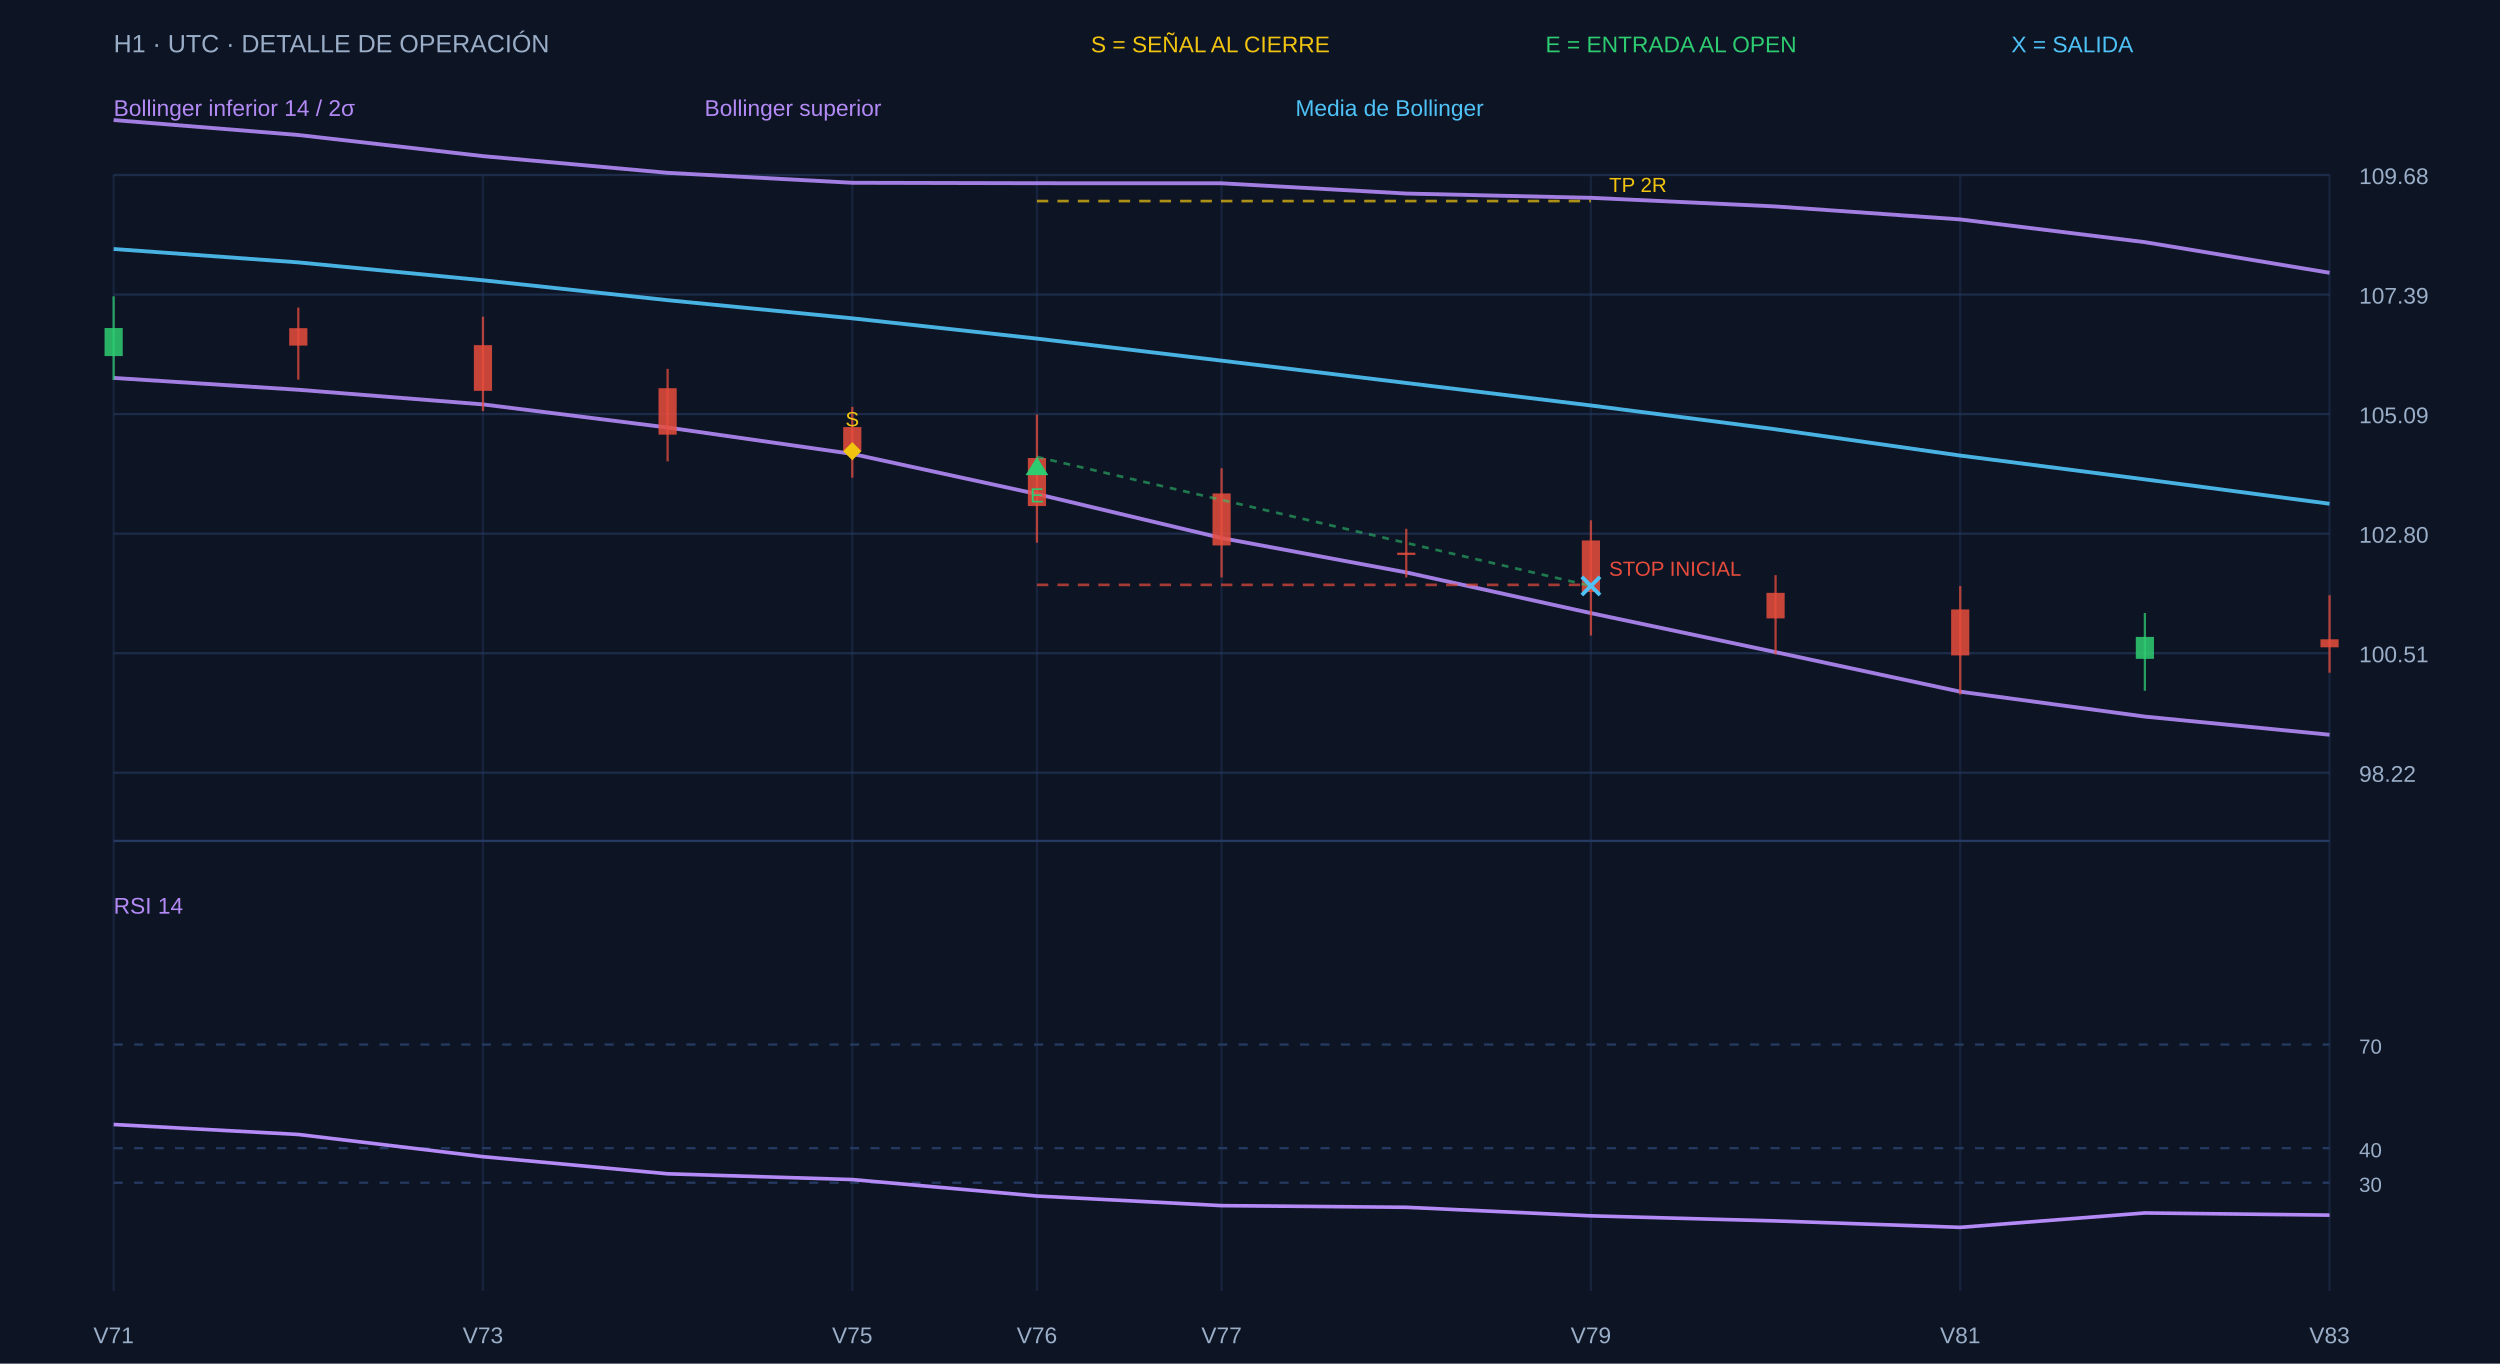
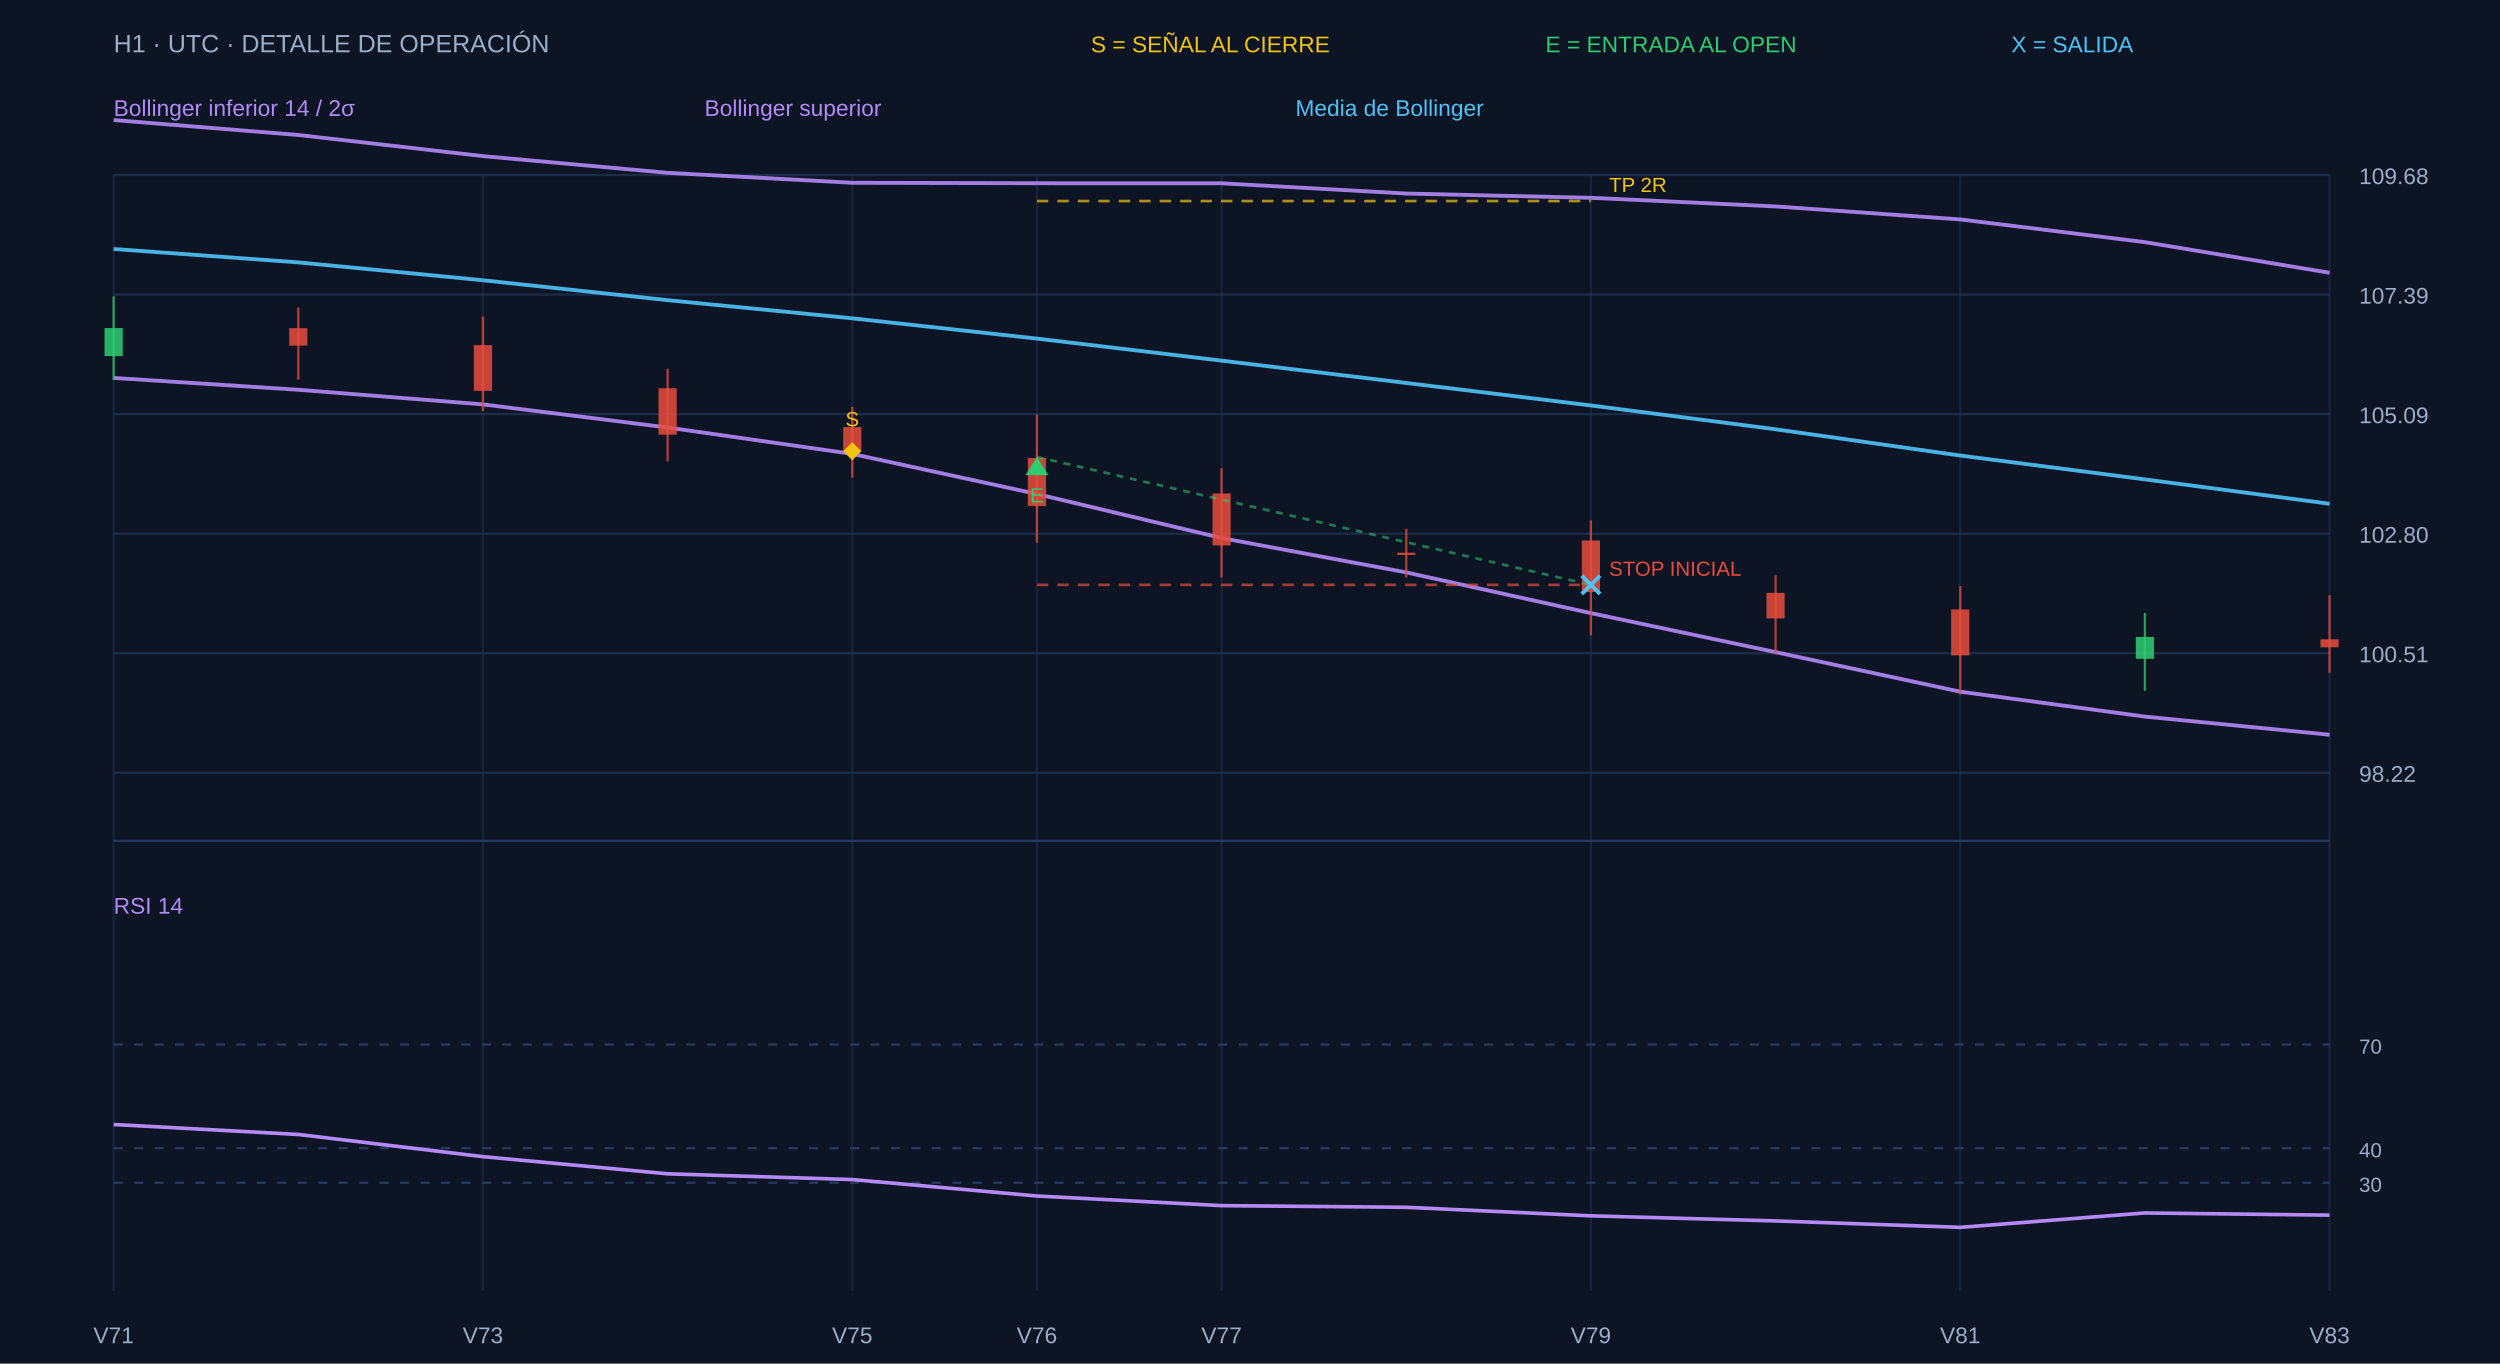
<svg xmlns="http://www.w3.org/2000/svg" viewBox="0 0 1100 600" role="img">
  <rect width="1100" height="600" fill="#0d1424" />
  <text x="50.00" y="23.00" fill="#9aaec7" font-size="11" font-family="Segoe UI,Arial,sans-serif" text-anchor="start">H1 · UTC · DETALLE DE OPERACIÓN</text>
  <text x="480.00" y="23.00" fill="#f1c40f" font-size="10" font-family="Segoe UI,Arial,sans-serif" text-anchor="start">S = SEÑAL AL CIERRE</text>
  <text x="680.00" y="23.00" fill="#2ecc71" font-size="10" font-family="Segoe UI,Arial,sans-serif" text-anchor="start">E = ENTRADA AL OPEN</text>
  <text x="885.00" y="23.00" fill="#4fc3f7" font-size="10" font-family="Segoe UI,Arial,sans-serif" text-anchor="start">X = SALIDA</text>
  <path d="M50 340.00H1025" stroke="#253a60" opacity=".6" />
  <text x="1038.00" y="344.00" fill="#9aaec7" font-size="10" font-family="Segoe UI,Arial,sans-serif" text-anchor="start">98.22</text>
  <path d="M50 287.40H1025" stroke="#253a60" opacity=".6" />
  <text x="1038.00" y="291.40" fill="#9aaec7" font-size="10" font-family="Segoe UI,Arial,sans-serif" text-anchor="start">100.51</text>
  <path d="M50 234.80H1025" stroke="#253a60" opacity=".6" />
  <text x="1038.00" y="238.80" fill="#9aaec7" font-size="10" font-family="Segoe UI,Arial,sans-serif" text-anchor="start">102.80</text>
  <path d="M50 182.20H1025" stroke="#253a60" opacity=".6" />
  <text x="1038.00" y="186.20" fill="#9aaec7" font-size="10" font-family="Segoe UI,Arial,sans-serif" text-anchor="start">105.09</text>
  <path d="M50 129.60H1025" stroke="#253a60" opacity=".6" />
  <text x="1038.00" y="133.60" fill="#9aaec7" font-size="10" font-family="Segoe UI,Arial,sans-serif" text-anchor="start">107.39</text>
  <path d="M50 77.00H1025" stroke="#253a60" opacity=".6" />
  <text x="1038.00" y="81.00" fill="#9aaec7" font-size="10" font-family="Segoe UI,Arial,sans-serif" text-anchor="start">109.68</text>
  <path d="M50.00 77V568" stroke="#253a60" opacity=".4" />
  <text x="50.00" y="591.00" fill="#9aaec7" font-size="10" font-family="Segoe UI,Arial,sans-serif" text-anchor="middle">V71</text>
  <path d="M212.50 77V568" stroke="#253a60" opacity=".4" />
  <text x="212.50" y="591.00" fill="#9aaec7" font-size="10" font-family="Segoe UI,Arial,sans-serif" text-anchor="middle">V73</text>
  <path d="M375.00 77V568" stroke="#253a60" opacity=".4" />
  <text x="375.00" y="591.00" fill="#9aaec7" font-size="10" font-family="Segoe UI,Arial,sans-serif" text-anchor="middle">V75</text>
  <path d="M456.25 77V568" stroke="#253a60" opacity=".4" />
  <text x="456.25" y="591.00" fill="#9aaec7" font-size="10" font-family="Segoe UI,Arial,sans-serif" text-anchor="middle">V76</text>
  <path d="M537.50 77V568" stroke="#253a60" opacity=".4" />
  <text x="537.50" y="591.00" fill="#9aaec7" font-size="10" font-family="Segoe UI,Arial,sans-serif" text-anchor="middle">V77</text>
  <path d="M700.00 77V568" stroke="#253a60" opacity=".4" />
  <text x="700.00" y="591.00" fill="#9aaec7" font-size="10" font-family="Segoe UI,Arial,sans-serif" text-anchor="middle">V79</text>
  <path d="M862.50 77V568" stroke="#253a60" opacity=".4" />
  <text x="862.50" y="591.00" fill="#9aaec7" font-size="10" font-family="Segoe UI,Arial,sans-serif" text-anchor="middle">V81</text>
  <path d="M1025.00 77V568" stroke="#253a60" opacity=".4" />
  <text x="1025.00" y="591.00" fill="#9aaec7" font-size="10" font-family="Segoe UI,Arial,sans-serif" text-anchor="middle">V83</text>
  <polyline points="50.00,166.30 131.25,171.50 212.50,177.94 293.75,188.11 375.00,199.72 456.25,217.37 537.50,236.74 618.75,251.86 700.00,269.78 781.25,286.94 862.50,304.35 943.75,315.31 1025.00,323.29" fill="none" stroke="#b38af6" stroke-width="1.7" opacity="0.9" stroke-linejoin="round" />
  <text x="50.00" y="51.00" fill="#b38af6" font-size="10" font-family="Segoe UI,Arial,sans-serif" text-anchor="start">Bollinger inferior 14 / 2σ</text>
  <polyline points="50.00,52.82 131.25,59.40 212.50,68.70 293.75,76.05 375.00,80.42 456.25,80.62 537.50,80.65 618.75,85.16 700.00,87.04 781.25,90.84 862.50,96.55 943.75,106.55 1025.00,120.03" fill="none" stroke="#b38af6" stroke-width="1.7" opacity="0.9" stroke-linejoin="round" />
  <text x="310.00" y="51.00" fill="#b38af6" font-size="10" font-family="Segoe UI,Arial,sans-serif" text-anchor="start">Bollinger superior</text>
  <polyline points="50.00,109.56 131.25,115.45 212.50,123.32 293.75,132.08 375.00,140.07 456.25,148.99 537.50,158.69 618.75,168.51 700.00,178.41 781.25,188.89 862.50,200.45 943.75,210.93 1025.00,221.66" fill="none" stroke="#4fc3f7" stroke-width="1.7" opacity="0.9" stroke-linejoin="round" />
  <text x="570.00" y="51.00" fill="#4fc3f7" font-size="10" font-family="Segoe UI,Arial,sans-serif" text-anchor="start">Media de Bollinger</text>
  <path d="M50.00 130.37V167.17" stroke="#2ecc71" stroke-width="1" opacity=".75" />
  <rect x="46.00" y="144.33" width="8.00" height="12.34" fill="#2ecc71" opacity=".85" />
  <path d="M131.25 135.32V167.04" stroke="#e74c3c" stroke-width="1" opacity=".75" />
  <rect x="127.25" y="144.39" width="8.00" height="7.68" fill="#e74c3c" opacity=".85" />
  <path d="M212.50 139.31V180.85" stroke="#e74c3c" stroke-width="1" opacity=".75" />
  <rect x="208.50" y="151.86" width="8.00" height="20.11" fill="#e74c3c" opacity=".85" />
  <path d="M293.75 162.30V203.02" stroke="#e74c3c" stroke-width="1" opacity=".75" />
  <rect x="289.75" y="170.81" width="8.00" height="20.43" fill="#e74c3c" opacity=".85" />
  <path d="M375.00 179.06V210.19" stroke="#e74c3c" stroke-width="1" opacity=".75" />
  <rect x="371.00" y="187.92" width="8.00" height="10.61" fill="#e74c3c" opacity=".85" />
  <path d="M456.25 182.44V238.77" stroke="#e74c3c" stroke-width="1" opacity=".75" />
  <rect x="452.25" y="201.53" width="8.00" height="21.13" fill="#e74c3c" opacity=".85" />
  <path d="M537.50 206.00V254.06" stroke="#e74c3c" stroke-width="1" opacity=".75" />
  <rect x="533.50" y="217.12" width="8.00" height="22.87" fill="#e74c3c" opacity=".85" />
  <path d="M618.75 232.68V254.07" stroke="#e74c3c" stroke-width="1" opacity=".75" />
  <rect x="614.75" y="243.18" width="8.00" height="1.00" fill="#e74c3c" opacity=".85" />
  <path d="M700.00 228.94V279.61" stroke="#e74c3c" stroke-width="1" opacity=".75" />
  <rect x="696.00" y="237.80" width="8.00" height="22.69" fill="#e74c3c" opacity=".85" />
  <path d="M781.25 253.05V287.98" stroke="#e74c3c" stroke-width="1" opacity=".75" />
  <rect x="777.25" y="260.85" width="8.00" height="11.24" fill="#e74c3c" opacity=".85" />
  <path d="M862.50 257.85V305.58" stroke="#e74c3c" stroke-width="1" opacity=".75" />
  <rect x="858.50" y="268.15" width="8.00" height="20.23" fill="#e74c3c" opacity=".85" />
  <path d="M943.75 269.71V303.94" stroke="#2ecc71" stroke-width="1" opacity=".75" />
  <rect x="939.75" y="280.24" width="8.00" height="9.65" fill="#2ecc71" opacity=".85" />
  <path d="M1025.00 261.88V296.01" stroke="#e74c3c" stroke-width="1" opacity=".75" />
  <rect x="1021.00" y="281.29" width="8.00" height="3.53" fill="#e74c3c" opacity=".85" />
-   <polyline points="456.25,201.05 700.00,257.81" fill="none" stroke="#2ecc71" stroke-width="1.2" opacity="0.55" stroke-linejoin="round" stroke-dasharray="3 3" />
+   <polyline points="456.25,201.05 700.00,257.34" fill="none" stroke="#2ecc71" stroke-width="1.2" opacity="0.55" stroke-linejoin="round" stroke-dasharray="3 3" />
  <polyline points="456.25,257.34 700.00,257.34" fill="none" stroke="#e74c3c" stroke-width="1.2" opacity="0.7" stroke-linejoin="round" stroke-dasharray="5 4" />
  <text x="708.00" y="253.34" fill="#e74c3c" font-size="9" font-family="Segoe UI,Arial,sans-serif" text-anchor="start">STOP INICIAL</text>
  <polyline points="456.25,88.47 700.00,88.47" fill="none" stroke="#f1c40f" stroke-width="1.2" opacity="0.7" stroke-linejoin="round" stroke-dasharray="5 4" />
  <text x="708.00" y="84.47" fill="#f1c40f" font-size="9" font-family="Segoe UI,Arial,sans-serif" text-anchor="start">TP 2R</text>
  <g>
    <path d="M375.00 194.53l4 4-4 4-4-4Z" fill="#f1c40f" />
    <text x="375.00" y="187.53" fill="#f1c40f" font-size="9" font-family="Segoe UI,Arial,sans-serif" text-anchor="middle">S</text>
  </g>
  <g>
    <path d="M456.25 201.05l-5 8h10Z" fill="#2ecc71" />
    <text x="456.25" y="221.05" fill="#2ecc71" font-size="9" font-family="Segoe UI,Arial,sans-serif" text-anchor="middle">E</text>
  </g>
  <g>
-     <path d="M696.00 253.81l8 8m-8 0 8-8" stroke="#4fc3f7" stroke-width="1.7" />
+     <path d="M696.00 253.34l8 8m-8 0 8-8" stroke="#4fc3f7" stroke-width="1.7" />
  </g>
  <path d="M50 370H1025" stroke="#253a60" />
  <polyline points="50.00,520.40 1025.00,520.40" fill="none" stroke="#253a60" stroke-width="1" opacity="1" stroke-linejoin="round" stroke-dasharray="4 5" />
  <text x="1038.00" y="524.40" fill="#9aaec7" font-size="9" font-family="Segoe UI,Arial,sans-serif" text-anchor="start">30</text>
  <polyline points="50.00,505.20 1025.00,505.20" fill="none" stroke="#253a60" stroke-width="1" opacity="1" stroke-linejoin="round" stroke-dasharray="4 5" />
  <text x="1038.00" y="509.20" fill="#9aaec7" font-size="9" font-family="Segoe UI,Arial,sans-serif" text-anchor="start">40</text>
  <polyline points="50.00,459.60 1025.00,459.60" fill="none" stroke="#253a60" stroke-width="1" opacity="1" stroke-linejoin="round" stroke-dasharray="4 5" />
  <text x="1038.00" y="463.60" fill="#9aaec7" font-size="9" font-family="Segoe UI,Arial,sans-serif" text-anchor="start">70</text>
  <polyline points="50.00,494.78 131.25,499.17 212.50,508.94 293.75,516.48 375.00,519.01 456.25,526.25 537.50,530.48 618.75,531.22 700.00,534.97 781.25,537.21 862.50,540.04 943.75,533.70 1025.00,534.66" fill="none" stroke="#b38af6" stroke-width="1.6" opacity="1" stroke-linejoin="round" />
  <text x="50.00" y="402.00" fill="#b38af6" font-size="10" font-family="Segoe UI,Arial,sans-serif" text-anchor="start">RSI 14</text>
</svg>
